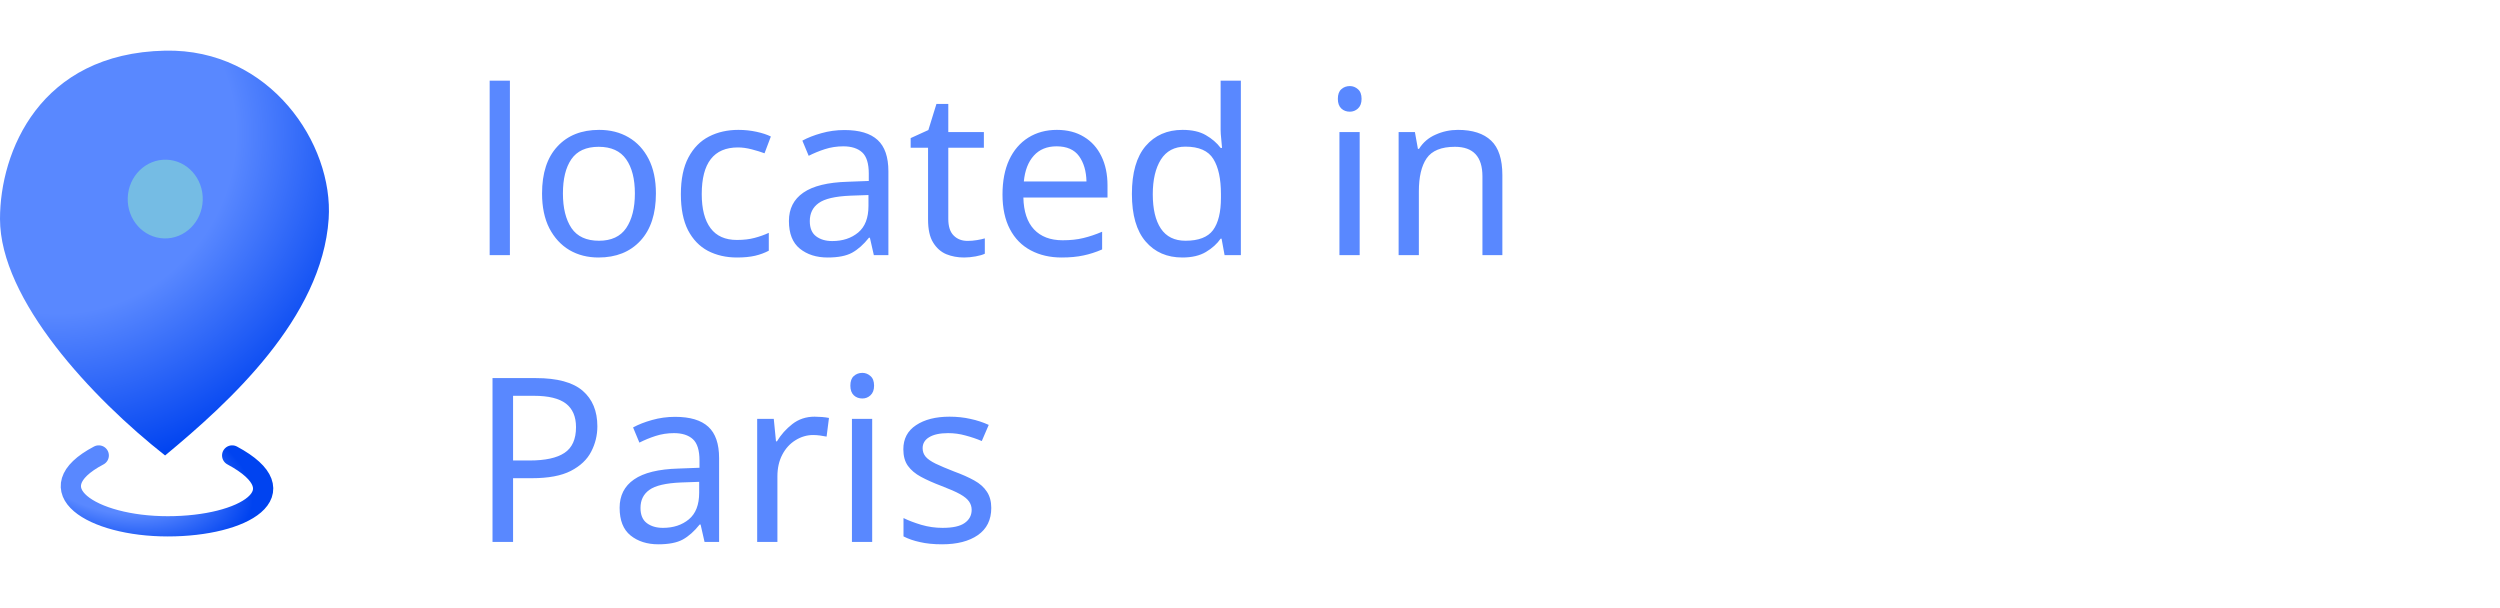
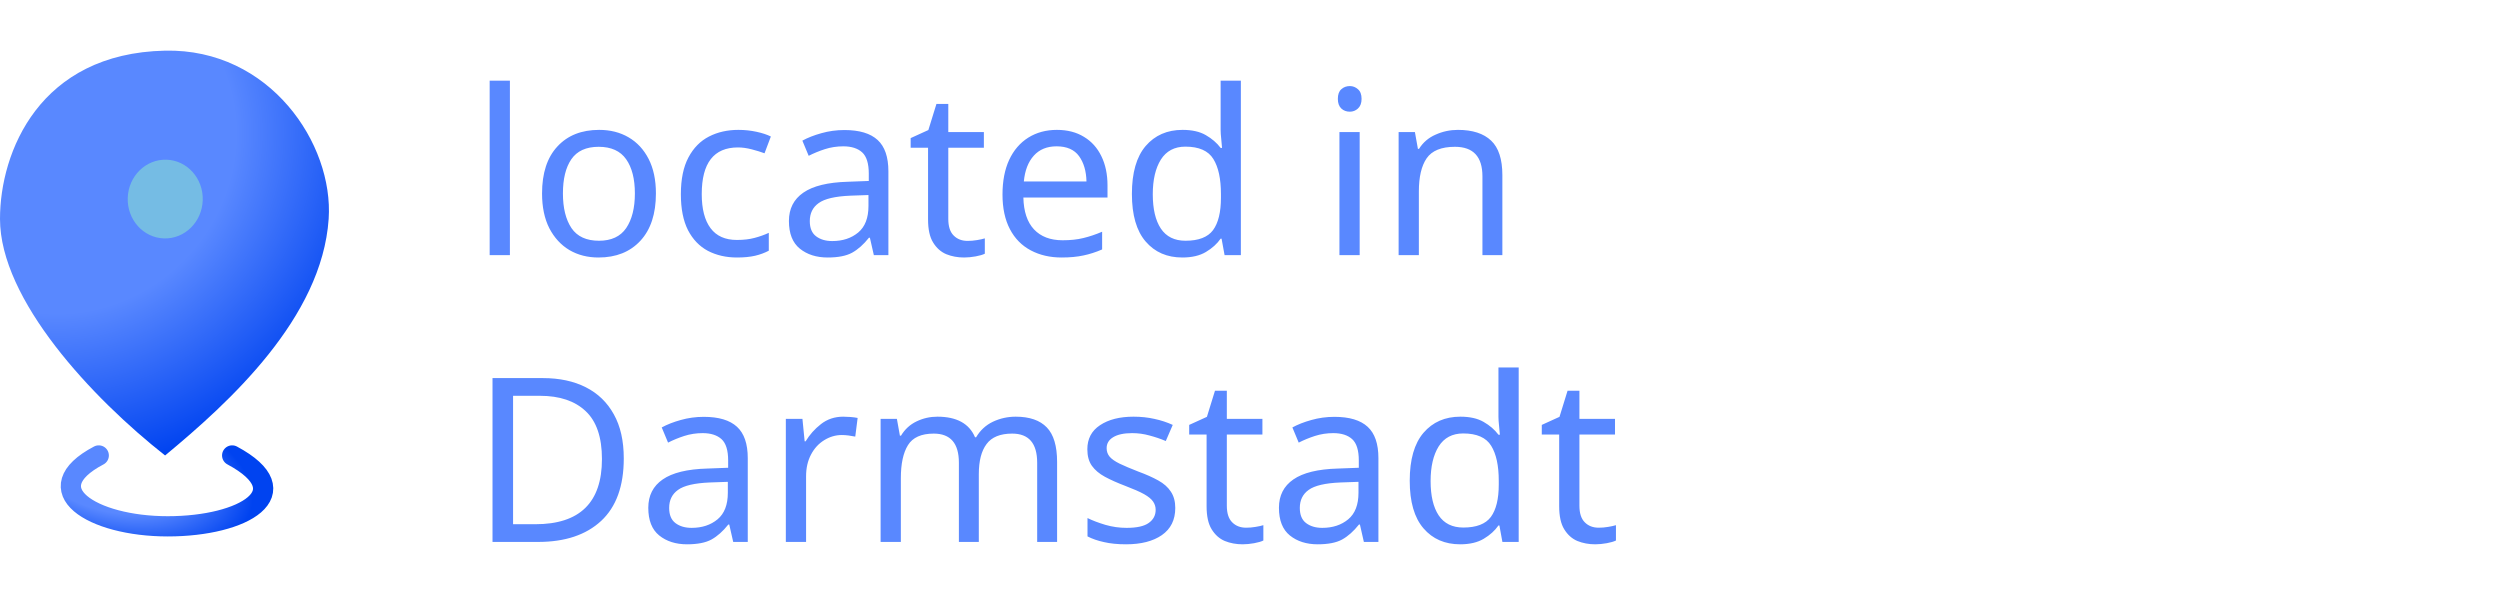
<svg xmlns="http://www.w3.org/2000/svg" width="247" height="60" viewBox="0 0 247 60" fill="none" version="1.1" id="svg9">
  <path d="M0 21.627C0 29.611 9.11 39.338 16.31 45C22.628 39.774 31.811 31.426 32.472 21.627C32.972 14.226 26.669 4.786 16.31 5.004C3.894 5.265 0 15.021 0 21.627Z" fill="url(#paint0_radial_105205_2138)" id="path1" />
  <path d="M20.031 19.778C19.965 21.926 18.252 23.617 16.206 23.555C14.159 23.494 12.553 21.703 12.62 19.555C12.686 17.408 14.398 15.716 16.445 15.778C18.492 15.839 20.097 17.63 20.031 19.778Z" fill="#75BCE4" id="path2" />
  <path d="M22.938 45C29.755 48.652 24.105 52 16.575 52C9.044 52 3.394 48.348 9.757 45" stroke="url(#paint1_radial_105205_2138)" stroke-width="2" stroke-linecap="round" id="path3" />
  <defs id="defs9">
    <radialGradient id="paint0_radial_105205_2138" cx="0" cy="0" r="1" gradientUnits="userSpaceOnUse" gradientTransform="translate(6.43077 13.9686) rotate(41.2377) scale(32.0752 33.6476)">
      <stop offset="0.062" stop-color="#5988FF" id="stop4" />
      <stop offset="0.516" stop-color="#5988FF" id="stop5" />
      <stop offset="1" stop-color="#0043F0" id="stop6" />
    </radialGradient>
    <radialGradient id="paint1_radial_105205_2138" cx="0" cy="0" r="1" gradientUnits="userSpaceOnUse" gradientTransform="translate(10.7595 46.5695) rotate(14.7031) scale(14.5783 7.574)">
      <stop offset="0.062" stop-color="#5988FF" id="stop7" />
      <stop offset="0.516" stop-color="#5988FF" id="stop8" />
      <stop offset="1" stop-color="#0043F0" id="stop9" />
    </radialGradient>
  </defs>
  <text xml:space="preserve" style="font-style:normal;font-variant:normal;font-weight:normal;font-stretch:normal;font-size:18.667px;font-family:Montserrat;-inkscape-font-specification:'Montserrat, Normal';font-variant-ligatures:normal;font-variant-caps:normal;font-variant-numeric:normal;font-variant-east-asian:normal;text-align:start;writing-mode:lr-tb;direction:ltr;text-anchor:start;fill:#5988ff" x="46.456" y="25.209" id="text3">
    <tspan x="46.456" y="25.209" id="tspan4" style="font-style:normal;font-variant:normal;font-weight:normal;font-stretch:normal;font-size:22.667px;font-family:Montserrat;-inkscape-font-specification:'Montserrat, Normal';font-variant-ligatures:normal;font-variant-caps:normal;font-variant-numeric:normal;font-variant-east-asian:normal">located in</tspan>
-     <tspan x="46.456" y="53.542" id="tspan5" style="font-style:normal;font-variant:normal;font-weight:normal;font-stretch:normal;font-size:22.667px;font-family:Montserrat;-inkscape-font-specification:'Montserrat, Normal';font-variant-ligatures:normal;font-variant-caps:normal;font-variant-numeric:normal;font-variant-east-asian:normal">Paris</tspan>
+     <tspan x="46.456" y="53.542" id="tspan5" style="font-style:normal;font-variant:normal;font-weight:normal;font-stretch:normal;font-size:22.667px;font-family:Montserrat;-inkscape-font-specification:'Montserrat, Normal';font-variant-ligatures:normal;font-variant-caps:normal;font-variant-numeric:normal;font-variant-east-asian:normal">Darmstadt</tspan>
  </text>
</svg>
